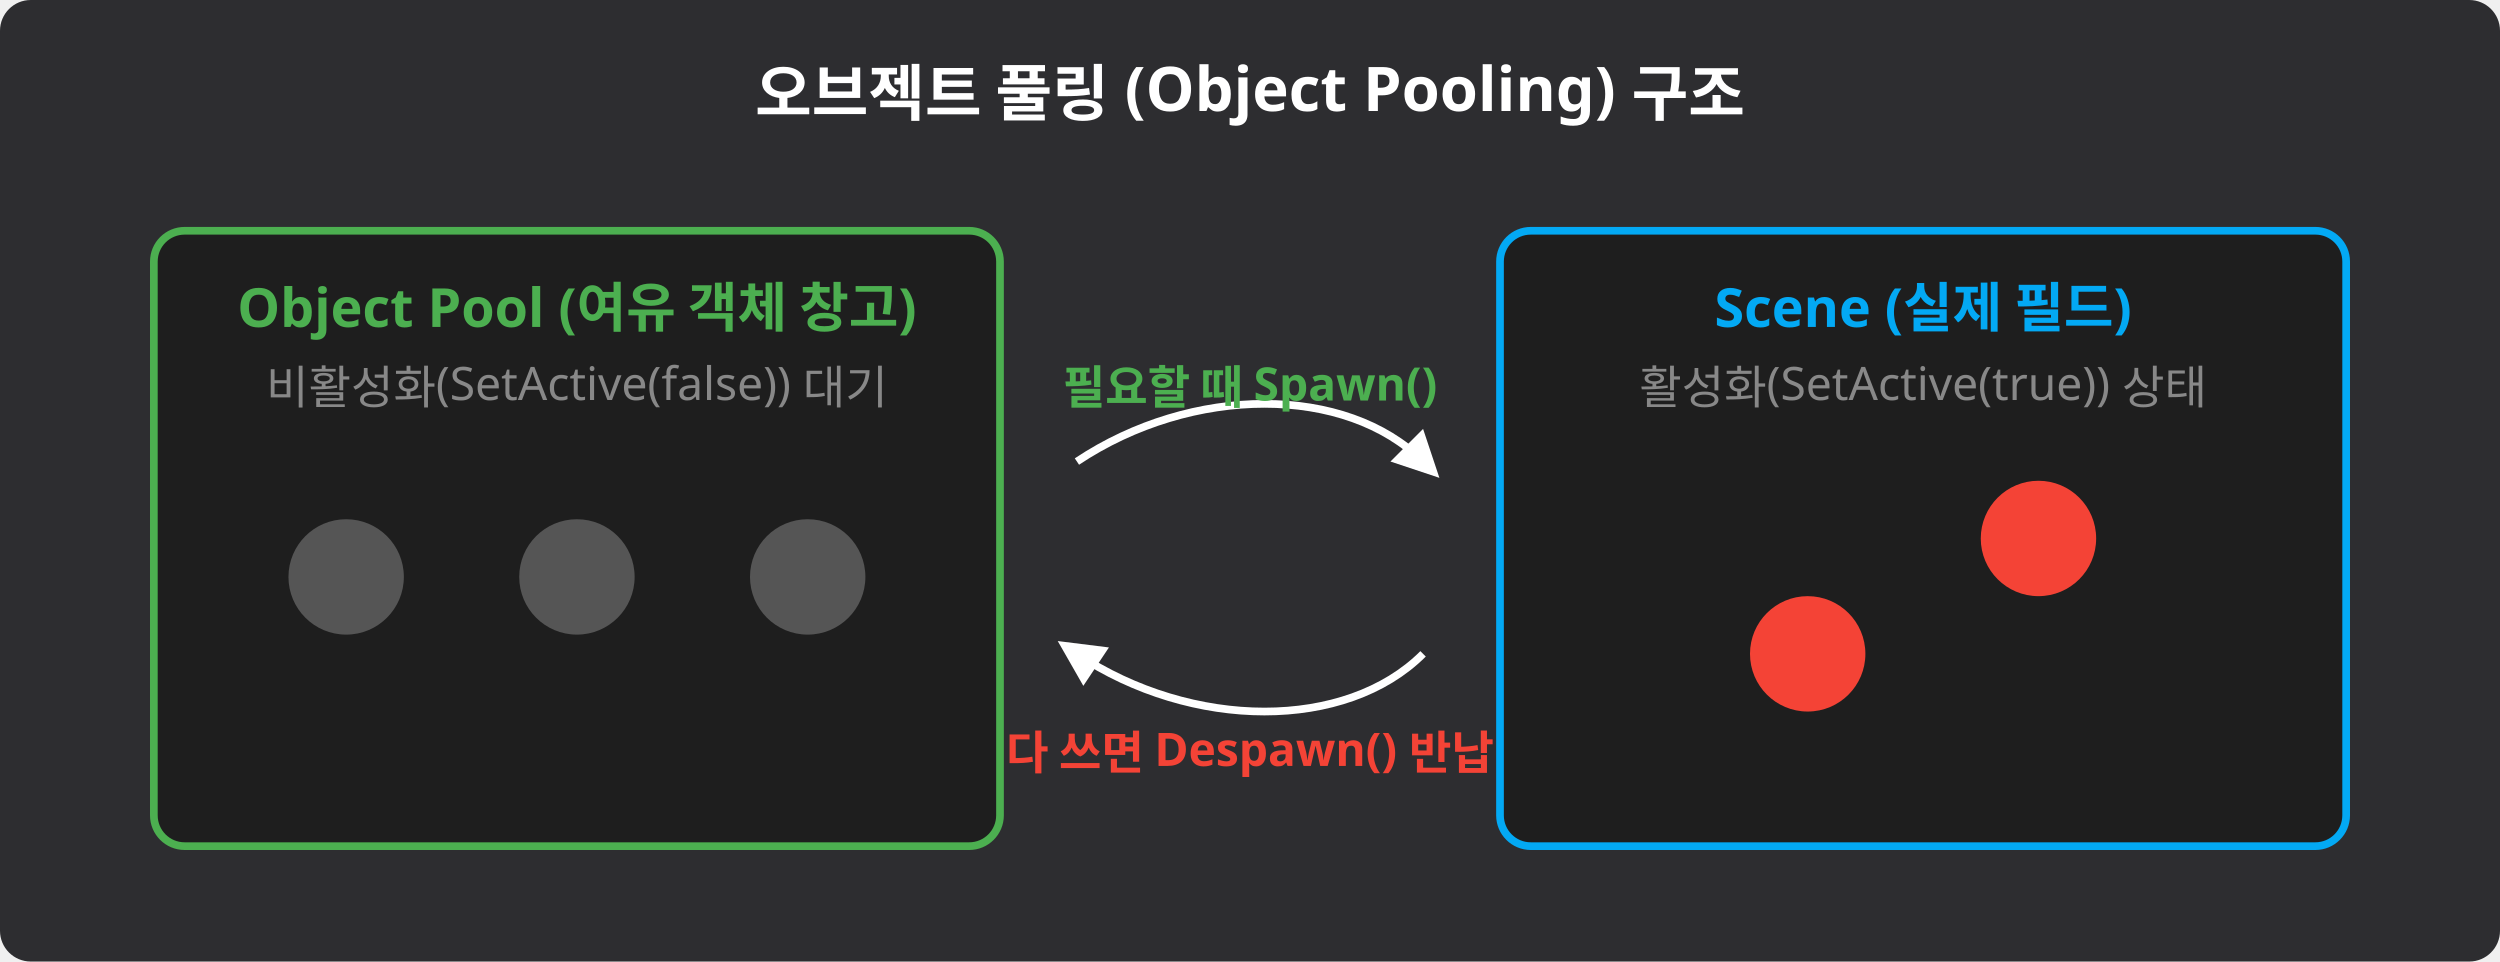
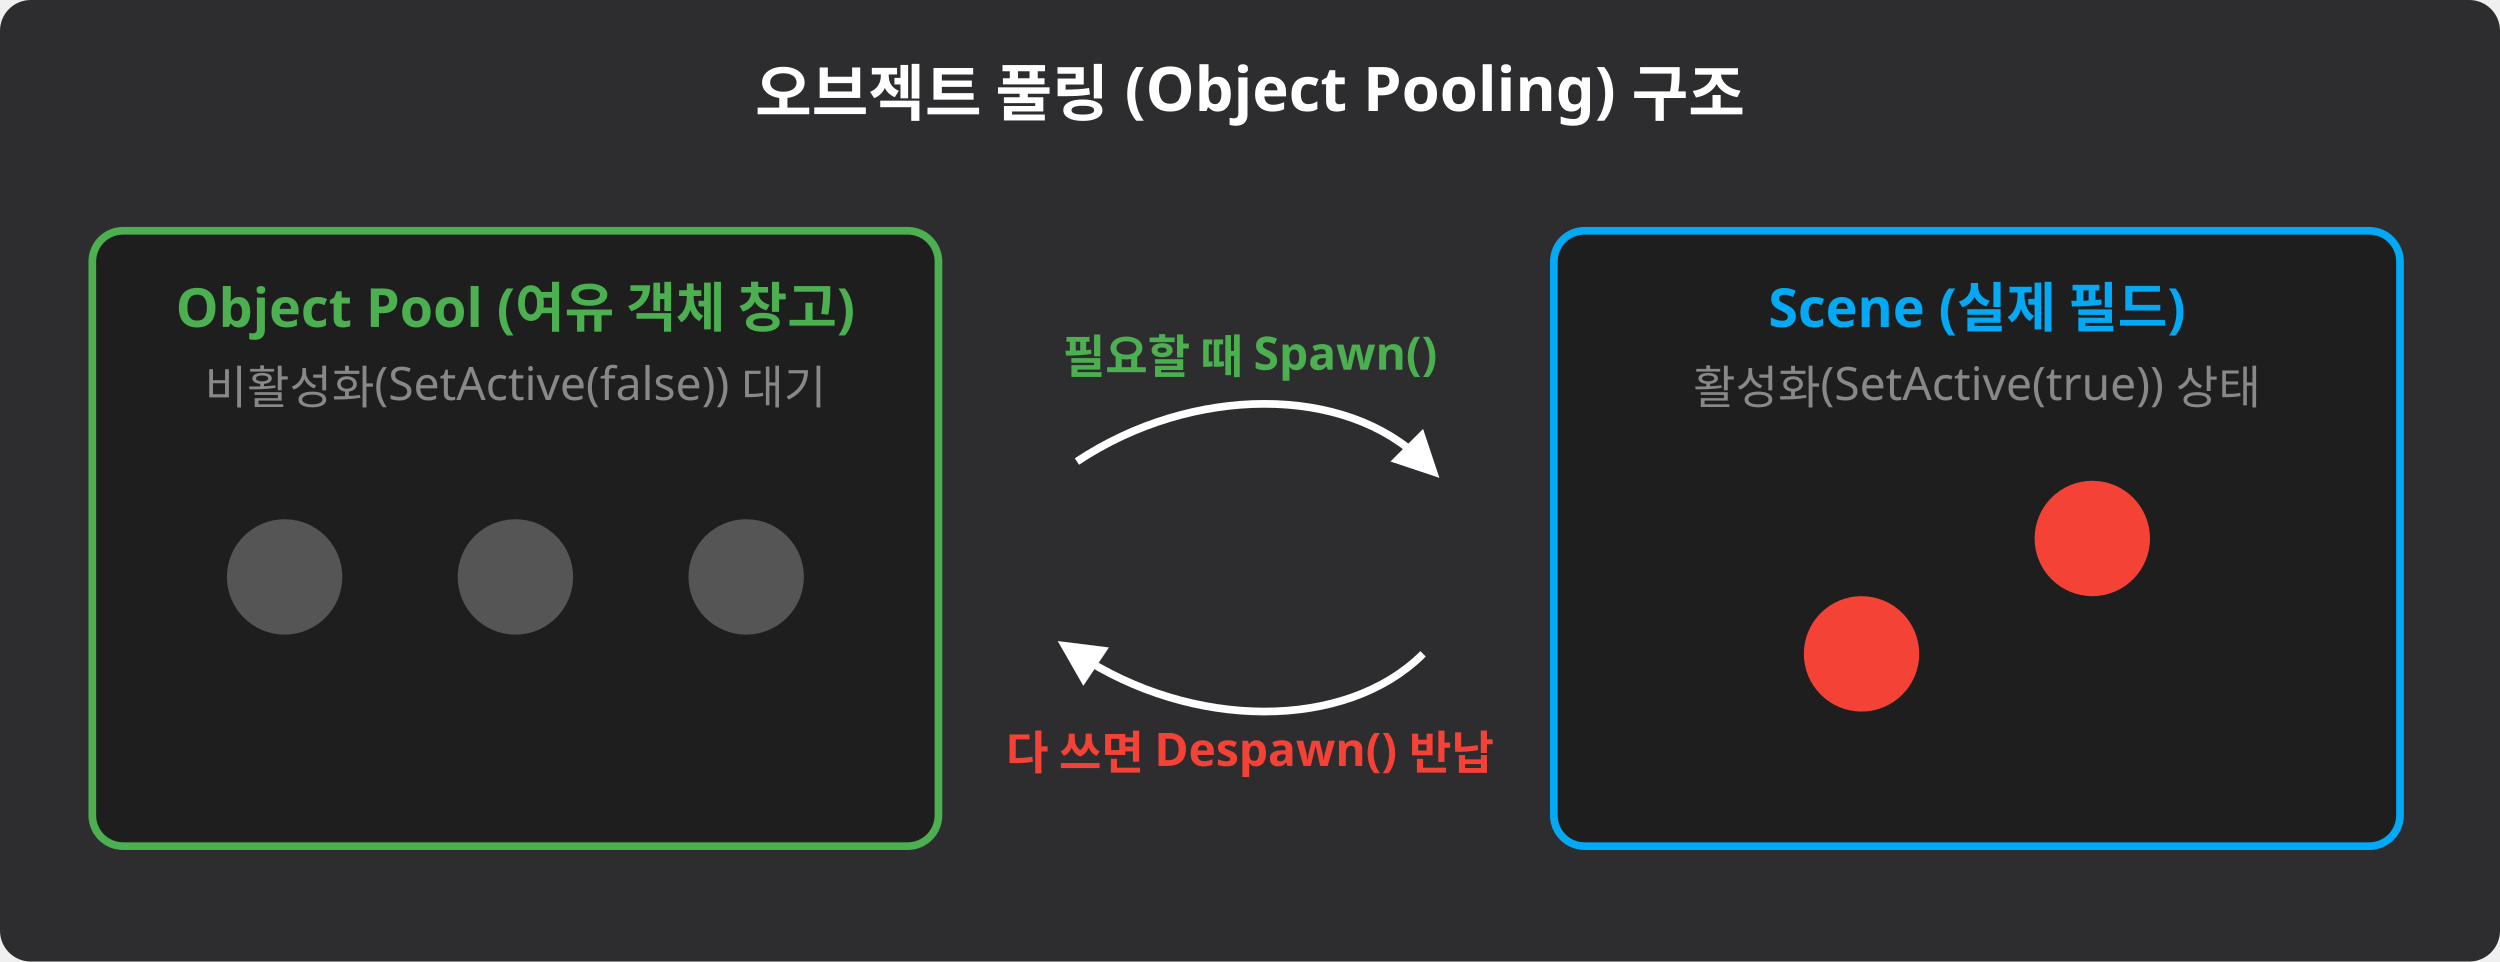
- <svg xmlns="http://www.w3.org/2000/svg" width="650" height="250">
-   <rect width="650" height="250" fill="#2D2D30" rx="8" />
-   <text x="325" y="30" fill="#FFFFFF" font-family="sans-serif" font-size="16" font-weight="bold" text-anchor="middle">오브젝트 풀링 (Object Pooling) 구조</text>
-   <rect x="40" y="60" width="220" height="160" fill="#1E1E1E" rx="8" stroke="#4CAF50" stroke-width="2" />
-   <text x="150" y="85" fill="#4CAF50" font-family="sans-serif" font-size="14" font-weight="bold" text-anchor="middle">Object Pool (여유 객체 창고)</text>
-   <text x="150" y="105" fill="#888888" font-family="sans-serif" font-size="12" text-anchor="middle">비활성화(SetActive(false)) 대기</text>
-   <circle cx="90" cy="150" r="15" fill="#555555" />
-   <circle cx="150" cy="150" r="15" fill="#555555" />
-   <circle cx="210" cy="150" r="15" fill="#555555" />
-   <rect x="390" y="60" width="220" height="160" fill="#1E1E1E" rx="8" stroke="#03A9F4" stroke-width="2" />
-   <text x="500" y="85" fill="#03A9F4" font-family="sans-serif" font-size="14" font-weight="bold" text-anchor="middle">Scene (실제 필드)</text>
-   <text x="500" y="105" fill="#888888" font-family="sans-serif" font-size="12" text-anchor="middle">활성화(SetActive(true)) 상태</text>
-   <circle cx="470" cy="170" r="15" fill="#F44336" />
-   <circle cx="530" cy="140" r="15" fill="#F44336" />
-   <defs>
+ <svg xmlns="http://www.w3.org/2000/svg" width="650" height="250" version="1.1" id="svg9">
+   <rect width="650" height="250" fill="#2D2D30" rx="8" id="rect1" />
+   <text x="325" y="30" fill="#FFFFFF" font-family="sans-serif" font-size="16" font-weight="bold" text-anchor="middle" id="text1">오브젝트 풀링 (Object Pooling) 구조</text>
+   <rect x="24" y="60" width="220" height="160" fill="#1e1e1e" rx="8" stroke="#4caf50" stroke-width="2" id="rect2" />
+   <text x="134" y="85" fill="#4caf50" font-family="sans-serif" font-size="14px" font-weight="bold" text-anchor="middle" id="text2">Object Pool (여유 객체 창고)</text>
+   <text x="134" y="105" fill="#888888" font-family="sans-serif" font-size="12px" text-anchor="middle" id="text3">비활성화(SetActive(false)) 대기</text>
+   <circle cx="74" cy="150" r="15" fill="#555555" id="circle3" />
+   <circle cx="134" cy="150" r="15" fill="#555555" id="circle4" />
+   <circle cx="194" cy="150" r="15" fill="#555555" id="circle5" />
+   <rect x="404" y="60" width="220" height="160" fill="#1e1e1e" rx="8" stroke="#03a9f4" stroke-width="2" id="rect5" />
+   <text x="514" y="85" fill="#03a9f4" font-family="sans-serif" font-size="14px" font-weight="bold" text-anchor="middle" id="text5">Scene (실제 필드)</text>
+   <text x="514" y="105" fill="#888888" font-family="sans-serif" font-size="12px" text-anchor="middle" id="text6">활성화(SetActive(true)) 상태</text>
+   <circle cx="484" cy="170" r="15" fill="#f44336" id="circle6" />
+   <circle cx="544" cy="140" r="15" fill="#f44336" id="circle7" />
+   <defs id="defs7">
    <marker id="arrow" viewBox="0 0 10 10" refX="5" refY="5" markerWidth="6" markerHeight="6" orient="auto">
-       <path d="M 0 0 L 10 5 L 0 10 z" fill="#FFFFFF" />
+       <path d="M 0 0 L 10 5 L 0 10 z" fill="#FFFFFF" id="path7" />
    </marker>
  </defs>
-   <path d="M 280 120 C 310 100, 350 100, 370 120" stroke="#FFFFFF" stroke-width="2" fill="none" marker-end="url(#arrow)" />
-   <text x="325" y="105" fill="#4CAF50" font-family="sans-serif" font-size="12" font-weight="bold" text-anchor="middle">필요할 때 Spawn()</text>
-   <path d="M 370 170 C 350 190, 310 190, 280 170" stroke="#FFFFFF" stroke-width="2" fill="none" marker-end="url(#arrow)" />
-   <text x="325" y="200" fill="#F44336" font-family="sans-serif" font-size="12" font-weight="bold" text-anchor="middle">다 쓰면 Despawn() 반납</text>
+   <path d="M 280 120 C 310 100, 350 100, 370 120" stroke="#FFFFFF" stroke-width="2" fill="none" marker-end="url(#arrow)" id="path8" />
+   <text x="325" y="97" fill="#4caf50" font-family="sans-serif" font-size="12px" font-weight="bold" text-anchor="middle" id="text8">필요할 때 Spawn()</text>
+   <path d="M 370 170 C 350 190, 310 190, 280 170" stroke="#FFFFFF" stroke-width="2" fill="none" marker-end="url(#arrow)" id="path9" />
+   <text x="325" y="200" fill="#F44336" font-family="sans-serif" font-size="12" font-weight="bold" text-anchor="middle" id="text9">다 쓰면 Despawn() 반납</text>
</svg>
